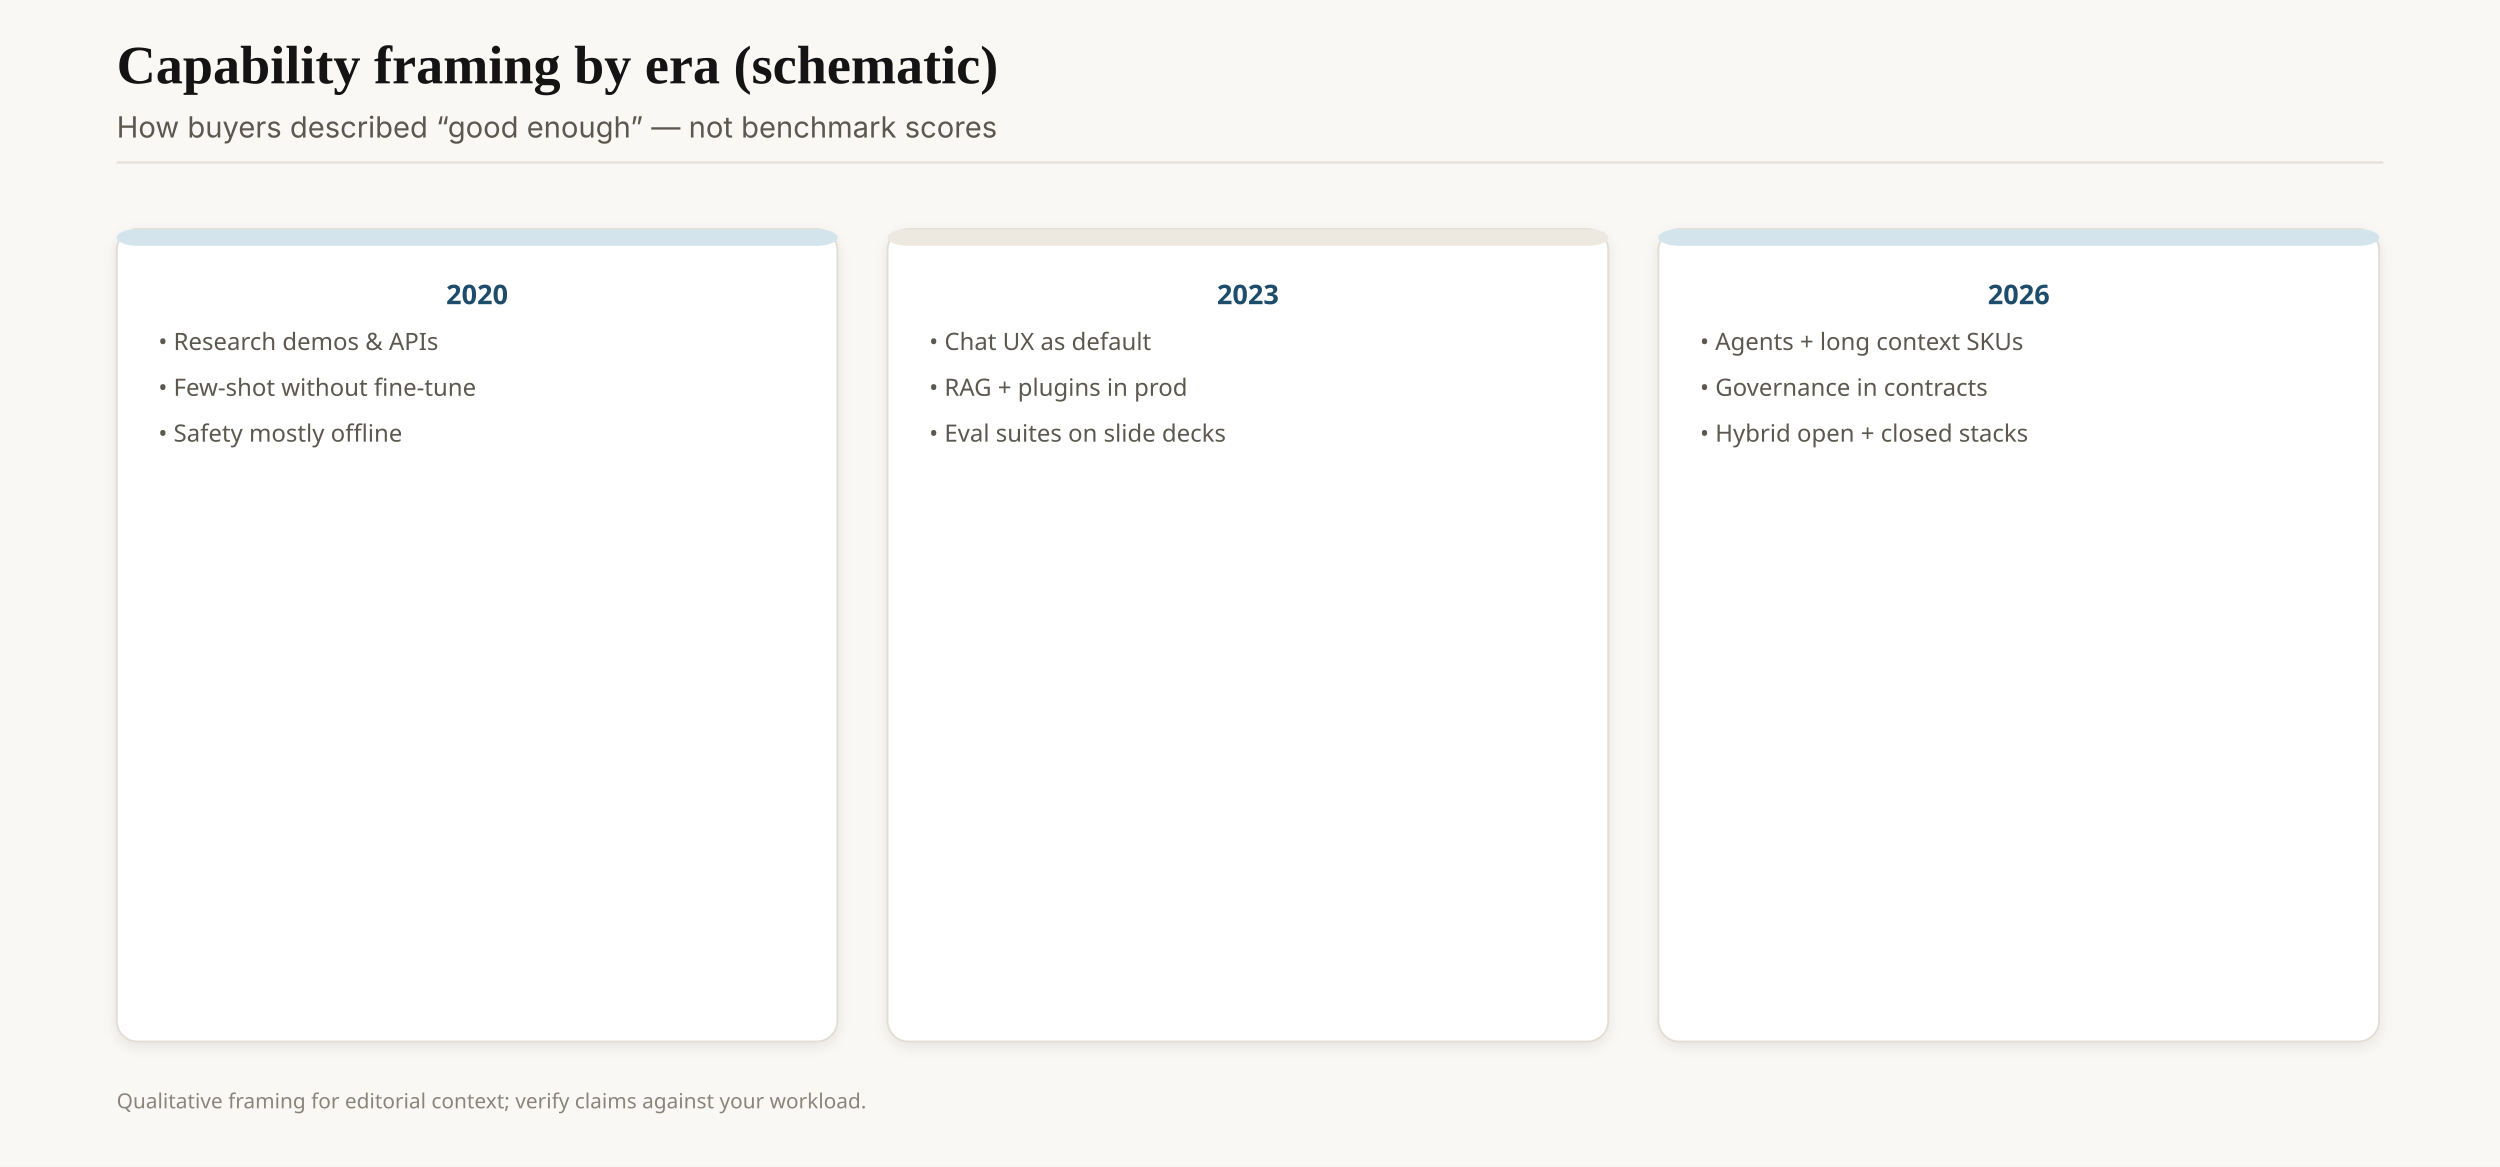
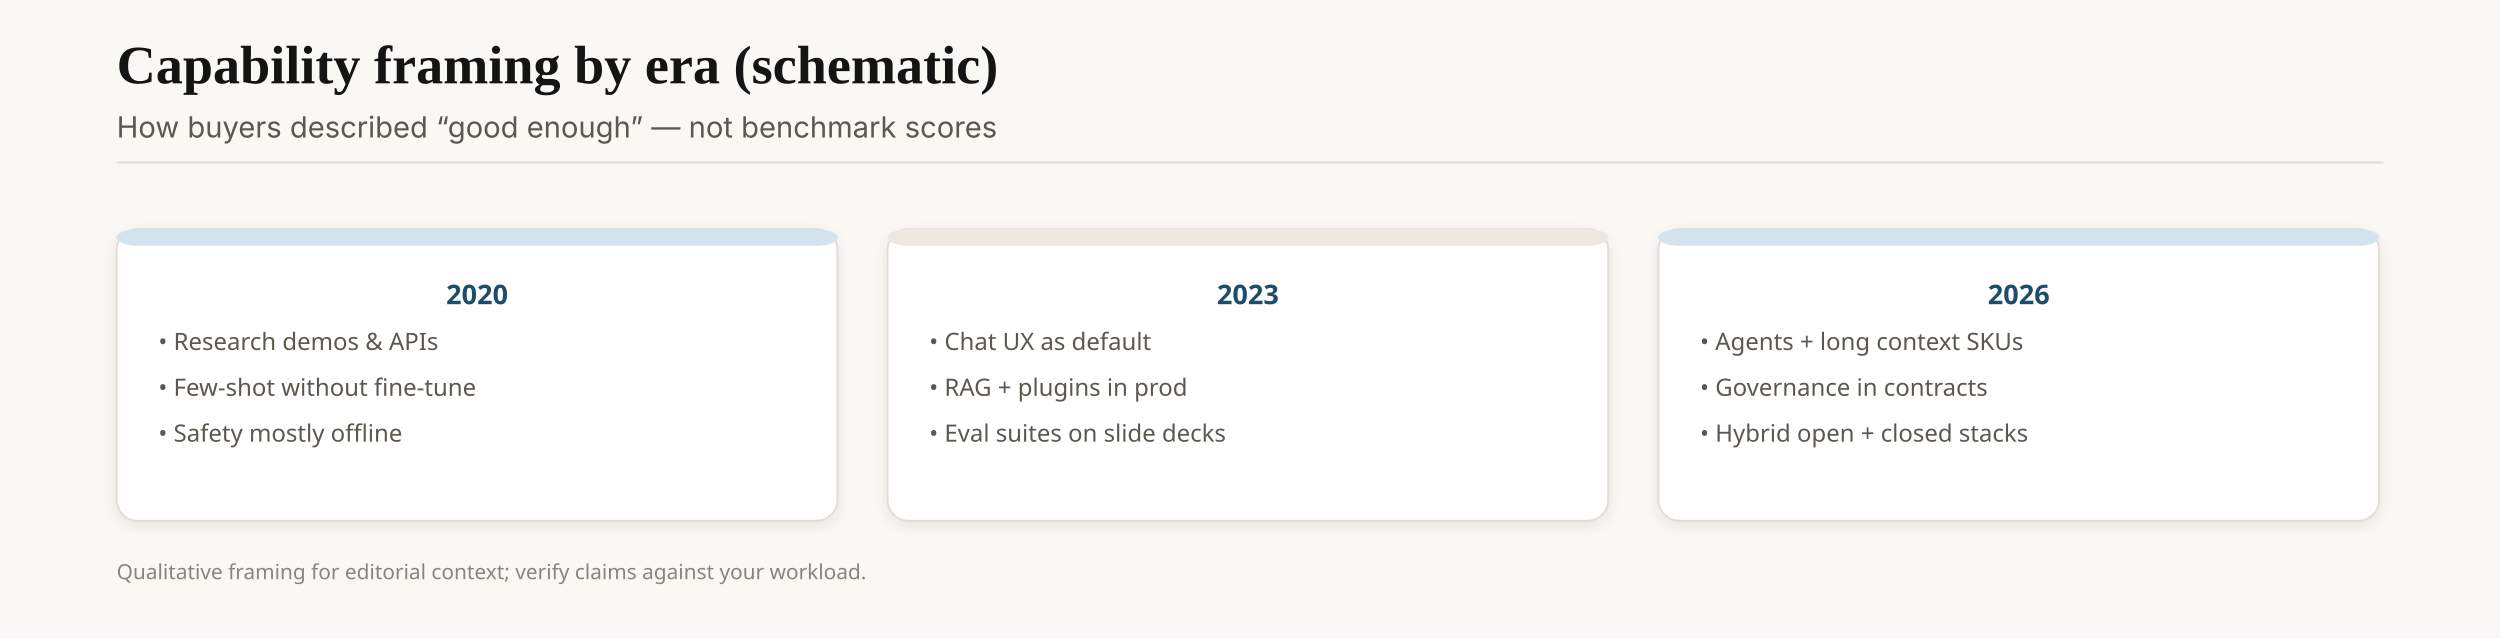
- <svg xmlns="http://www.w3.org/2000/svg" viewBox="0 0 1200 560" width="1200" height="560" role="img" aria-labelledby="title desc">
+ <svg xmlns="http://www.w3.org/2000/svg" viewBox="0 0 1200 306" width="1200" height="306" role="img" aria-labelledby="title desc">
  <defs>
    <style>
      .t-title { font: 600 26px Georgia, 'Times New Roman', serif; fill: #141414; }
      .t-sub { font: 400 14px system-ui, -apple-system, 'Segoe UI', sans-serif; fill: #5C574F; }
      .t-year { font: 700 13px system-ui, sans-serif; fill: #1E4D6B; }
      .t-label { font: 600 12px system-ui, sans-serif; fill: #141414; }
      .t-body { font: 400 11.5px system-ui, sans-serif; fill: #5C574F; }
      .t-small { font: 400 10px system-ui, sans-serif; fill: #8A847A; }
      .t-card-title { font: 600 13px system-ui, sans-serif; fill: #141414; }
    </style>
    <filter id="shadow" x="-4%" y="-4%" width="108%" height="108%">
      <feDropShadow dx="0" dy="2" stdDeviation="3" flood-color="#141414" flood-opacity="0.08" />
    </filter>
    <marker id="arrow" markerWidth="8" markerHeight="8" refX="6" refY="3" orient="auto">
      <path d="M0,0 L6,3 L0,6 Z" fill="#1E4D6B" />
    </marker>
  </defs>
  <rect width="100%" height="100%" fill="#FAF8F5" />
  <text x="56" y="40" class="t-title">Capability framing by era (schematic)</text>
  <text x="56" y="66" class="t-sub">How buyers described “good enough” — not benchmark scores</text>
  <line x1="56" y1="78" x2="1144" y2="78" stroke="#E3DDD4" />
-   <rect x="56" y="110" width="346" height="390" rx="10" fill="#FFFFFF" stroke="#E3DDD4" filter="url(#shadow)" />
+   <rect x="56" y="110" width="346" height="140" rx="10" fill="#FFFFFF" stroke="#E3DDD4" filter="url(#shadow)" />
  <rect x="56" y="110" width="346" height="8" rx="10" fill="#D4E4ED" />
  <text x="229.0" y="146" text-anchor="middle" class="t-year">2020</text>
  <text x="76" y="168" class="t-body">• Research demos &amp; APIs</text>
  <text x="76" y="190" class="t-body">• Few-shot without fine-tune</text>
  <text x="76" y="212" class="t-body">• Safety mostly offline</text>
-   <rect x="426" y="110" width="346" height="390" rx="10" fill="#FFFFFF" stroke="#E3DDD4" filter="url(#shadow)" />
+   <rect x="426" y="110" width="346" height="140" rx="10" fill="#FFFFFF" stroke="#E3DDD4" filter="url(#shadow)" />
  <rect x="426" y="110" width="346" height="8" rx="10" fill="#EDE8E0" />
  <text x="599.0" y="146" text-anchor="middle" class="t-year">2023</text>
  <text x="446" y="168" class="t-body">• Chat UX as default</text>
  <text x="446" y="190" class="t-body">• RAG + plugins in prod</text>
  <text x="446" y="212" class="t-body">• Eval suites on slide decks</text>
-   <rect x="796" y="110" width="346" height="390" rx="10" fill="#FFFFFF" stroke="#E3DDD4" filter="url(#shadow)" />
+   <rect x="796" y="110" width="346" height="140" rx="10" fill="#FFFFFF" stroke="#E3DDD4" filter="url(#shadow)" />
  <rect x="796" y="110" width="346" height="8" rx="10" fill="#D4E4ED" />
  <text x="969.0" y="146" text-anchor="middle" class="t-year">2026</text>
  <text x="816" y="168" class="t-body">• Agents + long context SKUs</text>
  <text x="816" y="190" class="t-body">• Governance in contracts</text>
  <text x="816" y="212" class="t-body">• Hybrid open + closed stacks</text>
-   <text x="56" y="532" class="t-small">Qualitative framing for editorial context; verify claims against your workload.</text>
+   <text x="56" y="278" class="t-small">Qualitative framing for editorial context; verify claims against your workload.</text>
</svg>
